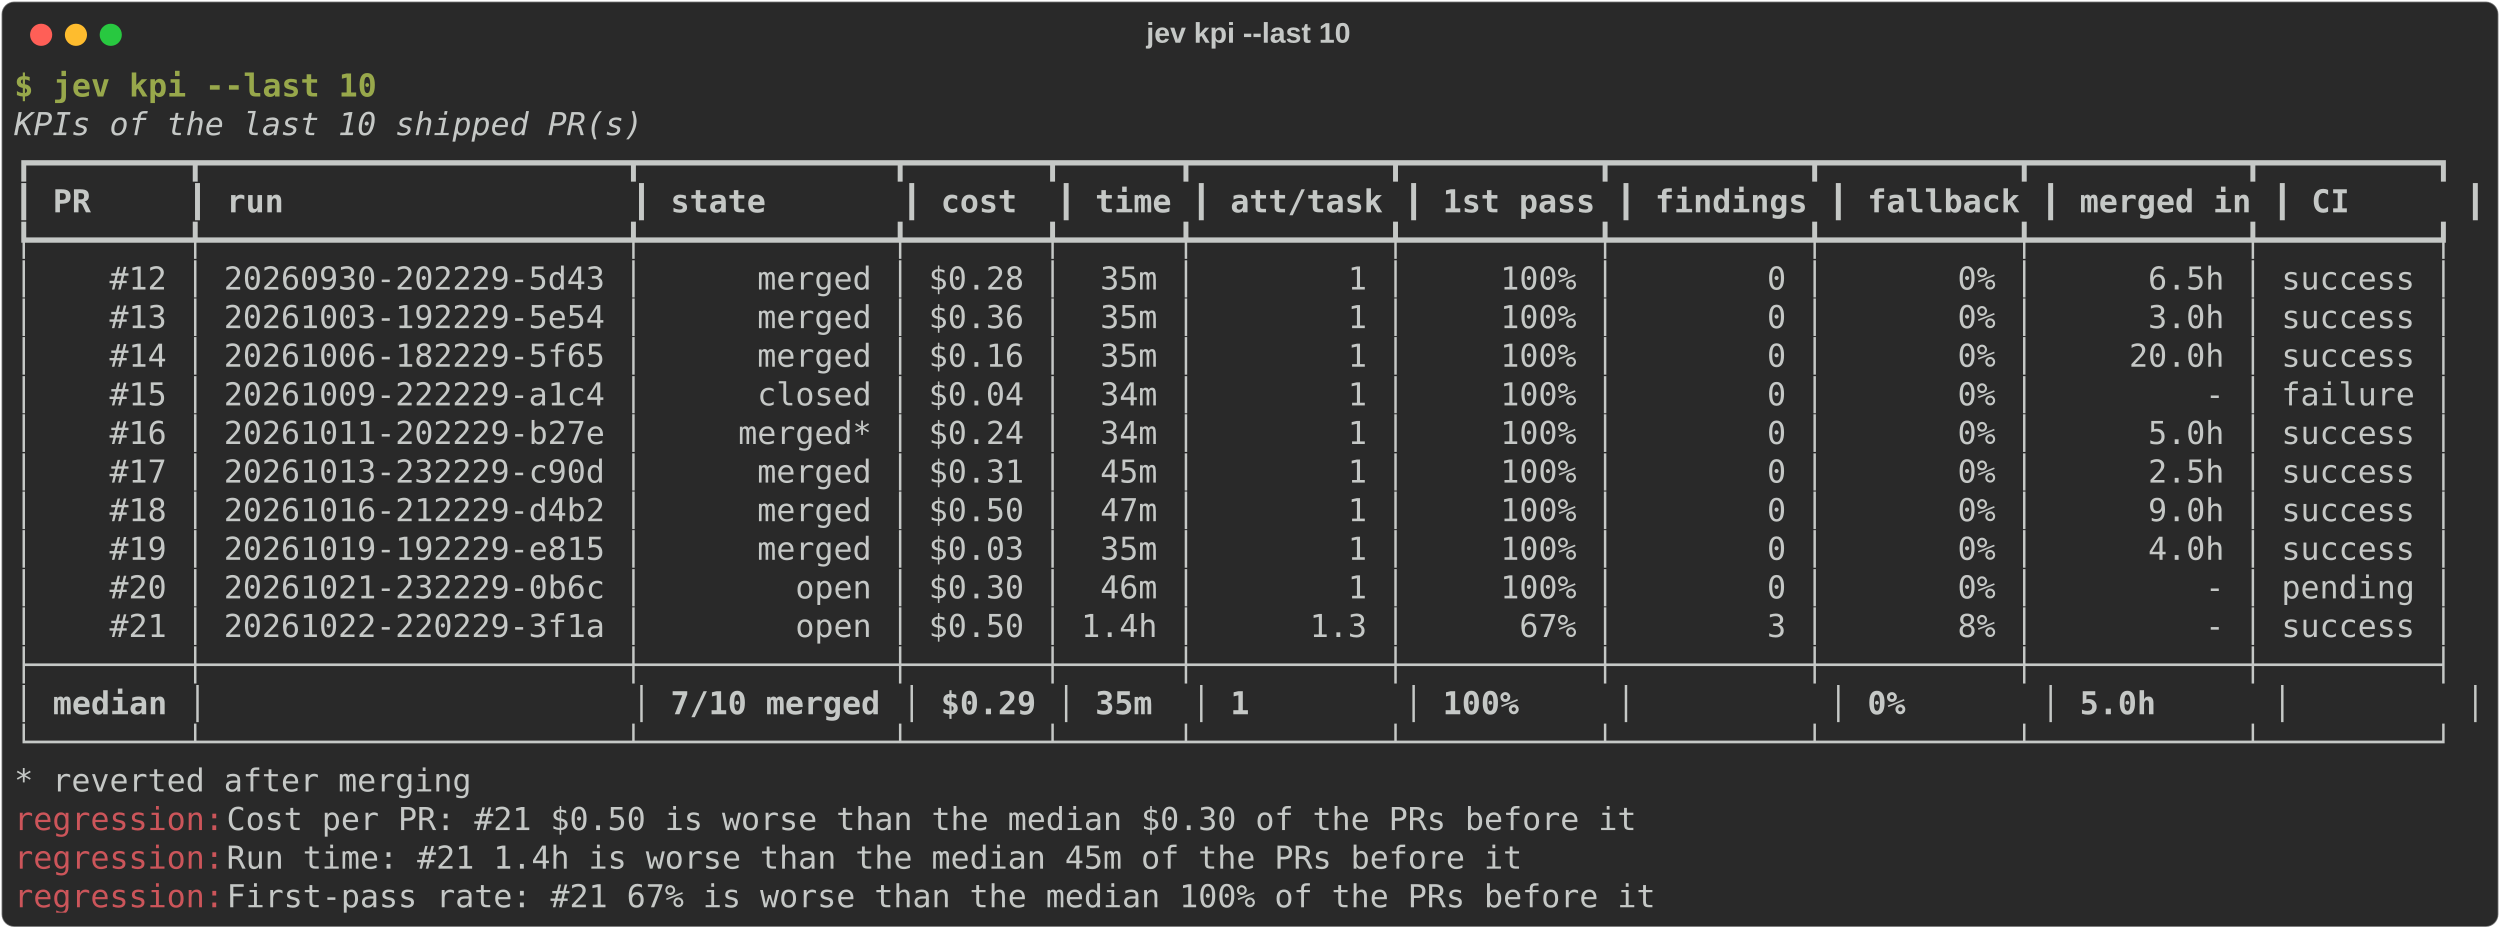
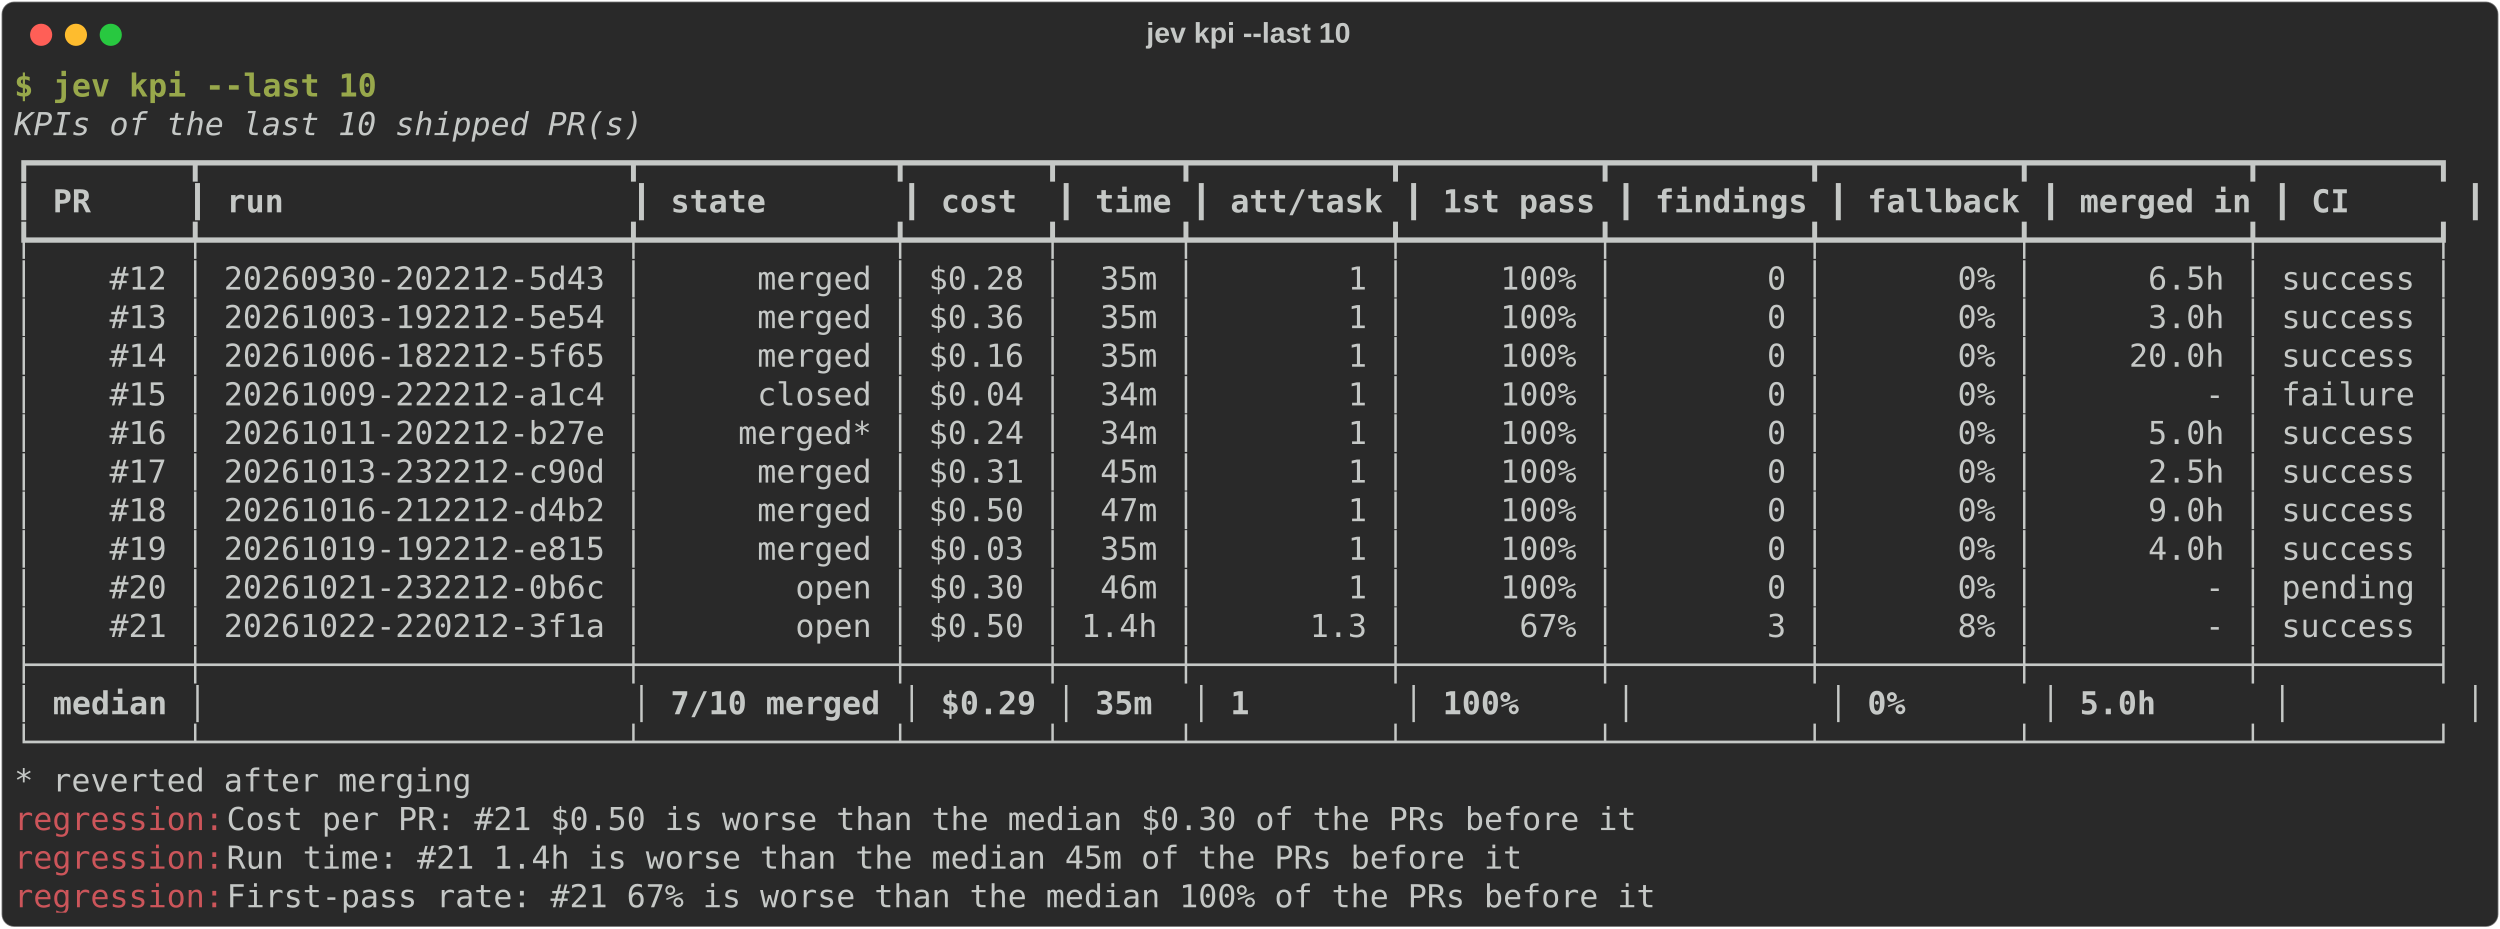
<svg xmlns="http://www.w3.org/2000/svg" class="rich-terminal" viewBox="0 0 1580 586.8">
  <style>

    @font-face {
        font-family: "Fira Code";
        src: local("FiraCode-Regular"),
                url("https://cdnjs.cloudflare.com/ajax/libs/firacode/6.2.0/woff2/FiraCode-Regular.woff2") format("woff2"),
                url("https://cdnjs.cloudflare.com/ajax/libs/firacode/6.2.0/woff/FiraCode-Regular.woff") format("woff");
        font-style: normal;
        font-weight: 400;
    }
    @font-face {
        font-family: "Fira Code";
        src: local("FiraCode-Bold"),
                url("https://cdnjs.cloudflare.com/ajax/libs/firacode/6.2.0/woff2/FiraCode-Bold.woff2") format("woff2"),
                url("https://cdnjs.cloudflare.com/ajax/libs/firacode/6.2.0/woff/FiraCode-Bold.woff") format("woff");
        font-style: bold;
        font-weight: 700;
    }

-     .terminal-2566803699-matrix {
+     .terminal-1266176163-matrix {
        font-family: Fira Code, monospace;
        font-size: 20px;
        line-height: 24.4px;
        font-variant-east-asian: full-width;
    }

-     .terminal-2566803699-title {
+     .terminal-1266176163-title {
        font-size: 18px;
        font-weight: bold;
        font-family: arial;
    }

-     .terminal-2566803699-r1 { fill: #98a84b;font-weight: bold }
- .terminal-2566803699-r2 { fill: #c5c8c6 }
- .terminal-2566803699-r3 { fill: #c5c8c6;font-style: italic; }
- .terminal-2566803699-r4 { fill: #c5c8c6;font-weight: bold }
- .terminal-2566803699-r5 { fill: #cc555a }
+     .terminal-1266176163-r1 { fill: #98a84b;font-weight: bold }
+ .terminal-1266176163-r2 { fill: #c5c8c6 }
+ .terminal-1266176163-r3 { fill: #c5c8c6;font-style: italic; }
+ .terminal-1266176163-r4 { fill: #c5c8c6;font-weight: bold }
+ .terminal-1266176163-r5 { fill: #cc555a }
    </style>
  <defs>
-     <clipPath id="terminal-2566803699-clip-terminal">
+     <clipPath id="terminal-1266176163-clip-terminal">
      <rect x="0" y="0" width="1560.6" height="535.8" />
    </clipPath>
-     <clipPath id="terminal-2566803699-line-0">
+     <clipPath id="terminal-1266176163-line-0">
      <rect x="0" y="1.5" width="1561.6" height="24.65" />
    </clipPath>
-     <clipPath id="terminal-2566803699-line-1">
+     <clipPath id="terminal-1266176163-line-1">
      <rect x="0" y="25.9" width="1561.6" height="24.65" />
    </clipPath>
-     <clipPath id="terminal-2566803699-line-2">
+     <clipPath id="terminal-1266176163-line-2">
      <rect x="0" y="50.3" width="1561.6" height="24.65" />
    </clipPath>
-     <clipPath id="terminal-2566803699-line-3">
+     <clipPath id="terminal-1266176163-line-3">
      <rect x="0" y="74.7" width="1561.6" height="24.65" />
    </clipPath>
-     <clipPath id="terminal-2566803699-line-4">
+     <clipPath id="terminal-1266176163-line-4">
      <rect x="0" y="99.1" width="1561.6" height="24.65" />
    </clipPath>
-     <clipPath id="terminal-2566803699-line-5">
+     <clipPath id="terminal-1266176163-line-5">
      <rect x="0" y="123.5" width="1561.6" height="24.65" />
    </clipPath>
-     <clipPath id="terminal-2566803699-line-6">
+     <clipPath id="terminal-1266176163-line-6">
      <rect x="0" y="147.9" width="1561.6" height="24.65" />
    </clipPath>
-     <clipPath id="terminal-2566803699-line-7">
+     <clipPath id="terminal-1266176163-line-7">
      <rect x="0" y="172.3" width="1561.6" height="24.65" />
    </clipPath>
-     <clipPath id="terminal-2566803699-line-8">
+     <clipPath id="terminal-1266176163-line-8">
      <rect x="0" y="196.7" width="1561.6" height="24.65" />
    </clipPath>
-     <clipPath id="terminal-2566803699-line-9">
+     <clipPath id="terminal-1266176163-line-9">
      <rect x="0" y="221.1" width="1561.6" height="24.65" />
    </clipPath>
-     <clipPath id="terminal-2566803699-line-10">
+     <clipPath id="terminal-1266176163-line-10">
      <rect x="0" y="245.5" width="1561.6" height="24.65" />
    </clipPath>
-     <clipPath id="terminal-2566803699-line-11">
+     <clipPath id="terminal-1266176163-line-11">
      <rect x="0" y="269.9" width="1561.6" height="24.65" />
    </clipPath>
-     <clipPath id="terminal-2566803699-line-12">
+     <clipPath id="terminal-1266176163-line-12">
      <rect x="0" y="294.3" width="1561.6" height="24.65" />
    </clipPath>
-     <clipPath id="terminal-2566803699-line-13">
+     <clipPath id="terminal-1266176163-line-13">
      <rect x="0" y="318.7" width="1561.6" height="24.65" />
    </clipPath>
-     <clipPath id="terminal-2566803699-line-14">
+     <clipPath id="terminal-1266176163-line-14">
      <rect x="0" y="343.1" width="1561.6" height="24.65" />
    </clipPath>
-     <clipPath id="terminal-2566803699-line-15">
+     <clipPath id="terminal-1266176163-line-15">
      <rect x="0" y="367.5" width="1561.6" height="24.65" />
    </clipPath>
-     <clipPath id="terminal-2566803699-line-16">
+     <clipPath id="terminal-1266176163-line-16">
      <rect x="0" y="391.9" width="1561.6" height="24.65" />
    </clipPath>
-     <clipPath id="terminal-2566803699-line-17">
+     <clipPath id="terminal-1266176163-line-17">
      <rect x="0" y="416.3" width="1561.6" height="24.65" />
    </clipPath>
-     <clipPath id="terminal-2566803699-line-18">
+     <clipPath id="terminal-1266176163-line-18">
      <rect x="0" y="440.7" width="1561.6" height="24.65" />
    </clipPath>
-     <clipPath id="terminal-2566803699-line-19">
+     <clipPath id="terminal-1266176163-line-19">
      <rect x="0" y="465.1" width="1561.6" height="24.65" />
    </clipPath>
-     <clipPath id="terminal-2566803699-line-20">
+     <clipPath id="terminal-1266176163-line-20">
      <rect x="0" y="489.5" width="1561.6" height="24.65" />
    </clipPath>
  </defs>
  <rect fill="#292929" stroke="rgba(255,255,255,0.35)" stroke-width="1" x="1" y="1" width="1578" height="584.8" rx="8" />
-   <text class="terminal-2566803699-title" fill="#c5c8c6" text-anchor="middle" x="789" y="27">jev kpi --last 10</text>
+   <text class="terminal-1266176163-title" fill="#c5c8c6" text-anchor="middle" x="789" y="27">jev kpi --last 10</text>
  <g transform="translate(26,22)">
    <circle cx="0" cy="0" r="7" fill="#ff5f57" />
    <circle cx="22" cy="0" r="7" fill="#febc2e" />
    <circle cx="44" cy="0" r="7" fill="#28c840" />
  </g>
-   <g transform="translate(9, 41)" clip-path="url(#terminal-2566803699-clip-terminal)">
-     <g class="terminal-2566803699-matrix">
-       <text class="terminal-2566803699-r1" x="0" y="20" textLength="24.4" clip-path="url(#terminal-2566803699-line-0)">$ </text>
-       <text class="terminal-2566803699-r1" x="24.4" y="20" textLength="207.4" clip-path="url(#terminal-2566803699-line-0)">jev kpi --last 10</text>
-       <text class="terminal-2566803699-r2" x="1561.6" y="20" textLength="12.2" clip-path="url(#terminal-2566803699-line-0)">
- </text>
-       <text class="terminal-2566803699-r3" x="0" y="44.4" textLength="1561.6" clip-path="url(#terminal-2566803699-line-1)">                                               KPIs of the last 10 shipped PR(s)                                                </text>
-       <text class="terminal-2566803699-r2" x="1561.6" y="44.4" textLength="12.2" clip-path="url(#terminal-2566803699-line-1)">
- </text>
-       <text class="terminal-2566803699-r2" x="0" y="68.8" textLength="1561.6" clip-path="url(#terminal-2566803699-line-2)">┏━━━━━━━━┳━━━━━━━━━━━━━━━━━━━━━━┳━━━━━━━━━━━━━┳━━━━━━━┳━━━━━━┳━━━━━━━━━━┳━━━━━━━━━━┳━━━━━━━━━━┳━━━━━━━━━━┳━━━━━━━━━━━┳━━━━━━━━━┓</text>
-       <text class="terminal-2566803699-r2" x="1561.6" y="68.8" textLength="12.2" clip-path="url(#terminal-2566803699-line-2)">
- </text>
-       <text class="terminal-2566803699-r2" x="0" y="93.2" textLength="12.2" clip-path="url(#terminal-2566803699-line-3)">┃</text>
-       <text class="terminal-2566803699-r4" x="24.4" y="93.2" textLength="73.2" clip-path="url(#terminal-2566803699-line-3)">    PR</text>
-       <text class="terminal-2566803699-r2" x="109.8" y="93.2" textLength="12.2" clip-path="url(#terminal-2566803699-line-3)">┃</text>
-       <text class="terminal-2566803699-r4" x="134.2" y="93.2" textLength="244" clip-path="url(#terminal-2566803699-line-3)">run                 </text>
-       <text class="terminal-2566803699-r2" x="390.4" y="93.2" textLength="12.2" clip-path="url(#terminal-2566803699-line-3)">┃</text>
-       <text class="terminal-2566803699-r4" x="414.8" y="93.2" textLength="134.2" clip-path="url(#terminal-2566803699-line-3)">      state</text>
-       <text class="terminal-2566803699-r2" x="561.2" y="93.2" textLength="12.2" clip-path="url(#terminal-2566803699-line-3)">┃</text>
-       <text class="terminal-2566803699-r4" x="585.6" y="93.2" textLength="61" clip-path="url(#terminal-2566803699-line-3)"> cost</text>
-       <text class="terminal-2566803699-r2" x="658.8" y="93.2" textLength="12.2" clip-path="url(#terminal-2566803699-line-3)">┃</text>
-       <text class="terminal-2566803699-r4" x="683.2" y="93.2" textLength="48.8" clip-path="url(#terminal-2566803699-line-3)">time</text>
-       <text class="terminal-2566803699-r2" x="744.2" y="93.2" textLength="12.2" clip-path="url(#terminal-2566803699-line-3)">┃</text>
-       <text class="terminal-2566803699-r4" x="768.6" y="93.2" textLength="97.6" clip-path="url(#terminal-2566803699-line-3)">att/task</text>
-       <text class="terminal-2566803699-r2" x="878.4" y="93.2" textLength="12.2" clip-path="url(#terminal-2566803699-line-3)">┃</text>
-       <text class="terminal-2566803699-r4" x="902.8" y="93.2" textLength="97.6" clip-path="url(#terminal-2566803699-line-3)">1st pass</text>
-       <text class="terminal-2566803699-r2" x="1012.6" y="93.2" textLength="12.2" clip-path="url(#terminal-2566803699-line-3)">┃</text>
-       <text class="terminal-2566803699-r4" x="1037" y="93.2" textLength="97.6" clip-path="url(#terminal-2566803699-line-3)">findings</text>
-       <text class="terminal-2566803699-r2" x="1146.8" y="93.2" textLength="12.2" clip-path="url(#terminal-2566803699-line-3)">┃</text>
-       <text class="terminal-2566803699-r4" x="1171.2" y="93.2" textLength="97.6" clip-path="url(#terminal-2566803699-line-3)">fallback</text>
-       <text class="terminal-2566803699-r2" x="1281" y="93.2" textLength="12.2" clip-path="url(#terminal-2566803699-line-3)">┃</text>
-       <text class="terminal-2566803699-r4" x="1305.4" y="93.2" textLength="109.8" clip-path="url(#terminal-2566803699-line-3)">merged in</text>
-       <text class="terminal-2566803699-r2" x="1427.4" y="93.2" textLength="12.2" clip-path="url(#terminal-2566803699-line-3)">┃</text>
-       <text class="terminal-2566803699-r4" x="1451.8" y="93.2" textLength="85.4" clip-path="url(#terminal-2566803699-line-3)">     CI</text>
-       <text class="terminal-2566803699-r2" x="1549.4" y="93.2" textLength="12.2" clip-path="url(#terminal-2566803699-line-3)">┃</text>
-       <text class="terminal-2566803699-r2" x="1561.6" y="93.2" textLength="12.2" clip-path="url(#terminal-2566803699-line-3)">
- </text>
-       <text class="terminal-2566803699-r2" x="0" y="117.6" textLength="1561.6" clip-path="url(#terminal-2566803699-line-4)">┡━━━━━━━━╇━━━━━━━━━━━━━━━━━━━━━━╇━━━━━━━━━━━━━╇━━━━━━━╇━━━━━━╇━━━━━━━━━━╇━━━━━━━━━━╇━━━━━━━━━━╇━━━━━━━━━━╇━━━━━━━━━━━╇━━━━━━━━━┩</text>
-       <text class="terminal-2566803699-r2" x="1561.6" y="117.6" textLength="12.2" clip-path="url(#terminal-2566803699-line-4)">
- </text>
-       <text class="terminal-2566803699-r2" x="0" y="142" textLength="1561.6" clip-path="url(#terminal-2566803699-line-5)">│    #12 │ 20260930-202229-5d43 │      merged │ $0.28 │  35m │        1 │     100% │        0 │       0% │      6.5h │ success │</text>
-       <text class="terminal-2566803699-r2" x="1561.6" y="142" textLength="12.2" clip-path="url(#terminal-2566803699-line-5)">
- </text>
-       <text class="terminal-2566803699-r2" x="0" y="166.4" textLength="1561.6" clip-path="url(#terminal-2566803699-line-6)">│    #13 │ 20261003-192229-5e54 │      merged │ $0.36 │  35m │        1 │     100% │        0 │       0% │      3.0h │ success │</text>
-       <text class="terminal-2566803699-r2" x="1561.6" y="166.4" textLength="12.2" clip-path="url(#terminal-2566803699-line-6)">
- </text>
-       <text class="terminal-2566803699-r2" x="0" y="190.8" textLength="1561.6" clip-path="url(#terminal-2566803699-line-7)">│    #14 │ 20261006-182229-5f65 │      merged │ $0.16 │  35m │        1 │     100% │        0 │       0% │     20.0h │ success │</text>
-       <text class="terminal-2566803699-r2" x="1561.6" y="190.8" textLength="12.2" clip-path="url(#terminal-2566803699-line-7)">
- </text>
-       <text class="terminal-2566803699-r2" x="0" y="215.2" textLength="1561.6" clip-path="url(#terminal-2566803699-line-8)">│    #15 │ 20261009-222229-a1c4 │      closed │ $0.04 │  34m │        1 │     100% │        0 │       0% │         - │ failure │</text>
-       <text class="terminal-2566803699-r2" x="1561.6" y="215.2" textLength="12.2" clip-path="url(#terminal-2566803699-line-8)">
- </text>
-       <text class="terminal-2566803699-r2" x="0" y="239.6" textLength="1561.6" clip-path="url(#terminal-2566803699-line-9)">│    #16 │ 20261011-202229-b27e │     merged* │ $0.24 │  34m │        1 │     100% │        0 │       0% │      5.0h │ success │</text>
-       <text class="terminal-2566803699-r2" x="1561.6" y="239.6" textLength="12.2" clip-path="url(#terminal-2566803699-line-9)">
- </text>
-       <text class="terminal-2566803699-r2" x="0" y="264" textLength="1561.6" clip-path="url(#terminal-2566803699-line-10)">│    #17 │ 20261013-232229-c90d │      merged │ $0.31 │  45m │        1 │     100% │        0 │       0% │      2.5h │ success │</text>
-       <text class="terminal-2566803699-r2" x="1561.6" y="264" textLength="12.2" clip-path="url(#terminal-2566803699-line-10)">
- </text>
-       <text class="terminal-2566803699-r2" x="0" y="288.4" textLength="1561.6" clip-path="url(#terminal-2566803699-line-11)">│    #18 │ 20261016-212229-d4b2 │      merged │ $0.50 │  47m │        1 │     100% │        0 │       0% │      9.0h │ success │</text>
-       <text class="terminal-2566803699-r2" x="1561.6" y="288.4" textLength="12.2" clip-path="url(#terminal-2566803699-line-11)">
- </text>
-       <text class="terminal-2566803699-r2" x="0" y="312.8" textLength="1561.6" clip-path="url(#terminal-2566803699-line-12)">│    #19 │ 20261019-192229-e815 │      merged │ $0.03 │  35m │        1 │     100% │        0 │       0% │      4.0h │ success │</text>
-       <text class="terminal-2566803699-r2" x="1561.6" y="312.8" textLength="12.2" clip-path="url(#terminal-2566803699-line-12)">
- </text>
-       <text class="terminal-2566803699-r2" x="0" y="337.2" textLength="1561.6" clip-path="url(#terminal-2566803699-line-13)">│    #20 │ 20261021-232229-0b6c │        open │ $0.30 │  46m │        1 │     100% │        0 │       0% │         - │ pending │</text>
-       <text class="terminal-2566803699-r2" x="1561.6" y="337.2" textLength="12.2" clip-path="url(#terminal-2566803699-line-13)">
- </text>
-       <text class="terminal-2566803699-r2" x="0" y="361.6" textLength="1561.6" clip-path="url(#terminal-2566803699-line-14)">│    #21 │ 20261022-220229-3f1a │        open │ $0.50 │ 1.4h │      1.3 │      67% │        3 │       8% │         - │ success │</text>
-       <text class="terminal-2566803699-r2" x="1561.6" y="361.6" textLength="12.2" clip-path="url(#terminal-2566803699-line-14)">
- </text>
-       <text class="terminal-2566803699-r2" x="0" y="386" textLength="1561.6" clip-path="url(#terminal-2566803699-line-15)">├────────┼──────────────────────┼─────────────┼───────┼──────┼──────────┼──────────┼──────────┼──────────┼───────────┼─────────┤</text>
-       <text class="terminal-2566803699-r2" x="1561.6" y="386" textLength="12.2" clip-path="url(#terminal-2566803699-line-15)">
- </text>
-       <text class="terminal-2566803699-r2" x="0" y="410.4" textLength="12.2" clip-path="url(#terminal-2566803699-line-16)">│</text>
-       <text class="terminal-2566803699-r4" x="24.4" y="410.4" textLength="73.2" clip-path="url(#terminal-2566803699-line-16)">median</text>
-       <text class="terminal-2566803699-r2" x="109.8" y="410.4" textLength="12.2" clip-path="url(#terminal-2566803699-line-16)">│</text>
-       <text class="terminal-2566803699-r2" x="390.4" y="410.4" textLength="12.2" clip-path="url(#terminal-2566803699-line-16)">│</text>
-       <text class="terminal-2566803699-r4" x="414.8" y="410.4" textLength="134.2" clip-path="url(#terminal-2566803699-line-16)">7/10 merged</text>
-       <text class="terminal-2566803699-r2" x="561.2" y="410.4" textLength="12.2" clip-path="url(#terminal-2566803699-line-16)">│</text>
-       <text class="terminal-2566803699-r4" x="585.6" y="410.4" textLength="61" clip-path="url(#terminal-2566803699-line-16)">$0.29</text>
-       <text class="terminal-2566803699-r2" x="658.8" y="410.4" textLength="12.2" clip-path="url(#terminal-2566803699-line-16)">│</text>
-       <text class="terminal-2566803699-r4" x="683.2" y="410.4" textLength="48.8" clip-path="url(#terminal-2566803699-line-16)"> 35m</text>
-       <text class="terminal-2566803699-r2" x="744.2" y="410.4" textLength="12.2" clip-path="url(#terminal-2566803699-line-16)">│</text>
-       <text class="terminal-2566803699-r4" x="768.6" y="410.4" textLength="97.6" clip-path="url(#terminal-2566803699-line-16)">       1</text>
-       <text class="terminal-2566803699-r2" x="878.4" y="410.4" textLength="12.2" clip-path="url(#terminal-2566803699-line-16)">│</text>
-       <text class="terminal-2566803699-r4" x="902.8" y="410.4" textLength="97.6" clip-path="url(#terminal-2566803699-line-16)">    100%</text>
-       <text class="terminal-2566803699-r2" x="1012.6" y="410.4" textLength="12.2" clip-path="url(#terminal-2566803699-line-16)">│</text>
-       <text class="terminal-2566803699-r2" x="1146.8" y="410.4" textLength="12.2" clip-path="url(#terminal-2566803699-line-16)">│</text>
-       <text class="terminal-2566803699-r4" x="1171.2" y="410.4" textLength="97.6" clip-path="url(#terminal-2566803699-line-16)">      0%</text>
-       <text class="terminal-2566803699-r2" x="1281" y="410.4" textLength="12.2" clip-path="url(#terminal-2566803699-line-16)">│</text>
-       <text class="terminal-2566803699-r4" x="1305.4" y="410.4" textLength="109.8" clip-path="url(#terminal-2566803699-line-16)">     5.0h</text>
-       <text class="terminal-2566803699-r2" x="1427.4" y="410.4" textLength="12.2" clip-path="url(#terminal-2566803699-line-16)">│</text>
-       <text class="terminal-2566803699-r2" x="1549.4" y="410.4" textLength="12.2" clip-path="url(#terminal-2566803699-line-16)">│</text>
-       <text class="terminal-2566803699-r2" x="1561.6" y="410.4" textLength="12.2" clip-path="url(#terminal-2566803699-line-16)">
- </text>
-       <text class="terminal-2566803699-r2" x="0" y="434.8" textLength="1561.6" clip-path="url(#terminal-2566803699-line-17)">└────────┴──────────────────────┴─────────────┴───────┴──────┴──────────┴──────────┴──────────┴──────────┴───────────┴─────────┘</text>
-       <text class="terminal-2566803699-r2" x="1561.6" y="434.8" textLength="12.2" clip-path="url(#terminal-2566803699-line-17)">
- </text>
-       <text class="terminal-2566803699-r2" x="0" y="459.2" textLength="292.8" clip-path="url(#terminal-2566803699-line-18)">* reverted after merging</text>
-       <text class="terminal-2566803699-r2" x="1561.6" y="459.2" textLength="12.2" clip-path="url(#terminal-2566803699-line-18)">
- </text>
-       <text class="terminal-2566803699-r5" x="0" y="483.6" textLength="134.2" clip-path="url(#terminal-2566803699-line-19)">regression:</text>
-       <text class="terminal-2566803699-r2" x="134.2" y="483.6" textLength="915" clip-path="url(#terminal-2566803699-line-19)"> Cost per PR: #21 $0.50 is worse than the median $0.30 of the PRs before it</text>
-       <text class="terminal-2566803699-r2" x="1561.6" y="483.6" textLength="12.2" clip-path="url(#terminal-2566803699-line-19)">
- </text>
-       <text class="terminal-2566803699-r5" x="0" y="508" textLength="134.2" clip-path="url(#terminal-2566803699-line-20)">regression:</text>
-       <text class="terminal-2566803699-r2" x="134.2" y="508" textLength="841.8" clip-path="url(#terminal-2566803699-line-20)"> Run time: #21 1.4h is worse than the median 45m of the PRs before it</text>
-       <text class="terminal-2566803699-r2" x="1561.6" y="508" textLength="12.2" clip-path="url(#terminal-2566803699-line-20)">
- </text>
-       <text class="terminal-2566803699-r5" x="0" y="532.4" textLength="134.2" clip-path="url(#terminal-2566803699-line-21)">regression:</text>
-       <text class="terminal-2566803699-r2" x="134.2" y="532.4" textLength="927.2" clip-path="url(#terminal-2566803699-line-21)"> First-pass rate: #21 67% is worse than the median 100% of the PRs before it</text>
-       <text class="terminal-2566803699-r2" x="1561.6" y="532.4" textLength="12.2" clip-path="url(#terminal-2566803699-line-21)">
+   <g transform="translate(9, 41)" clip-path="url(#terminal-1266176163-clip-terminal)">
+     <g class="terminal-1266176163-matrix">
+       <text class="terminal-1266176163-r1" x="0" y="20" textLength="24.4" clip-path="url(#terminal-1266176163-line-0)">$ </text>
+       <text class="terminal-1266176163-r1" x="24.4" y="20" textLength="207.4" clip-path="url(#terminal-1266176163-line-0)">jev kpi --last 10</text>
+       <text class="terminal-1266176163-r2" x="1561.6" y="20" textLength="12.2" clip-path="url(#terminal-1266176163-line-0)">
+ </text>
+       <text class="terminal-1266176163-r3" x="0" y="44.4" textLength="1561.6" clip-path="url(#terminal-1266176163-line-1)">                                               KPIs of the last 10 shipped PR(s)                                                </text>
+       <text class="terminal-1266176163-r2" x="1561.6" y="44.4" textLength="12.2" clip-path="url(#terminal-1266176163-line-1)">
+ </text>
+       <text class="terminal-1266176163-r2" x="0" y="68.8" textLength="1561.6" clip-path="url(#terminal-1266176163-line-2)">┏━━━━━━━━┳━━━━━━━━━━━━━━━━━━━━━━┳━━━━━━━━━━━━━┳━━━━━━━┳━━━━━━┳━━━━━━━━━━┳━━━━━━━━━━┳━━━━━━━━━━┳━━━━━━━━━━┳━━━━━━━━━━━┳━━━━━━━━━┓</text>
+       <text class="terminal-1266176163-r2" x="1561.6" y="68.8" textLength="12.2" clip-path="url(#terminal-1266176163-line-2)">
+ </text>
+       <text class="terminal-1266176163-r2" x="0" y="93.2" textLength="12.2" clip-path="url(#terminal-1266176163-line-3)">┃</text>
+       <text class="terminal-1266176163-r4" x="24.4" y="93.2" textLength="73.2" clip-path="url(#terminal-1266176163-line-3)">    PR</text>
+       <text class="terminal-1266176163-r2" x="109.8" y="93.2" textLength="12.2" clip-path="url(#terminal-1266176163-line-3)">┃</text>
+       <text class="terminal-1266176163-r4" x="134.2" y="93.2" textLength="244" clip-path="url(#terminal-1266176163-line-3)">run                 </text>
+       <text class="terminal-1266176163-r2" x="390.4" y="93.2" textLength="12.2" clip-path="url(#terminal-1266176163-line-3)">┃</text>
+       <text class="terminal-1266176163-r4" x="414.8" y="93.2" textLength="134.2" clip-path="url(#terminal-1266176163-line-3)">      state</text>
+       <text class="terminal-1266176163-r2" x="561.2" y="93.2" textLength="12.2" clip-path="url(#terminal-1266176163-line-3)">┃</text>
+       <text class="terminal-1266176163-r4" x="585.6" y="93.2" textLength="61" clip-path="url(#terminal-1266176163-line-3)"> cost</text>
+       <text class="terminal-1266176163-r2" x="658.8" y="93.2" textLength="12.2" clip-path="url(#terminal-1266176163-line-3)">┃</text>
+       <text class="terminal-1266176163-r4" x="683.2" y="93.2" textLength="48.8" clip-path="url(#terminal-1266176163-line-3)">time</text>
+       <text class="terminal-1266176163-r2" x="744.2" y="93.2" textLength="12.2" clip-path="url(#terminal-1266176163-line-3)">┃</text>
+       <text class="terminal-1266176163-r4" x="768.6" y="93.2" textLength="97.6" clip-path="url(#terminal-1266176163-line-3)">att/task</text>
+       <text class="terminal-1266176163-r2" x="878.4" y="93.2" textLength="12.2" clip-path="url(#terminal-1266176163-line-3)">┃</text>
+       <text class="terminal-1266176163-r4" x="902.8" y="93.2" textLength="97.6" clip-path="url(#terminal-1266176163-line-3)">1st pass</text>
+       <text class="terminal-1266176163-r2" x="1012.6" y="93.2" textLength="12.2" clip-path="url(#terminal-1266176163-line-3)">┃</text>
+       <text class="terminal-1266176163-r4" x="1037" y="93.2" textLength="97.6" clip-path="url(#terminal-1266176163-line-3)">findings</text>
+       <text class="terminal-1266176163-r2" x="1146.8" y="93.2" textLength="12.2" clip-path="url(#terminal-1266176163-line-3)">┃</text>
+       <text class="terminal-1266176163-r4" x="1171.2" y="93.2" textLength="97.6" clip-path="url(#terminal-1266176163-line-3)">fallback</text>
+       <text class="terminal-1266176163-r2" x="1281" y="93.2" textLength="12.2" clip-path="url(#terminal-1266176163-line-3)">┃</text>
+       <text class="terminal-1266176163-r4" x="1305.4" y="93.2" textLength="109.8" clip-path="url(#terminal-1266176163-line-3)">merged in</text>
+       <text class="terminal-1266176163-r2" x="1427.4" y="93.2" textLength="12.2" clip-path="url(#terminal-1266176163-line-3)">┃</text>
+       <text class="terminal-1266176163-r4" x="1451.8" y="93.2" textLength="85.4" clip-path="url(#terminal-1266176163-line-3)">     CI</text>
+       <text class="terminal-1266176163-r2" x="1549.4" y="93.2" textLength="12.2" clip-path="url(#terminal-1266176163-line-3)">┃</text>
+       <text class="terminal-1266176163-r2" x="1561.6" y="93.2" textLength="12.2" clip-path="url(#terminal-1266176163-line-3)">
+ </text>
+       <text class="terminal-1266176163-r2" x="0" y="117.6" textLength="1561.6" clip-path="url(#terminal-1266176163-line-4)">┡━━━━━━━━╇━━━━━━━━━━━━━━━━━━━━━━╇━━━━━━━━━━━━━╇━━━━━━━╇━━━━━━╇━━━━━━━━━━╇━━━━━━━━━━╇━━━━━━━━━━╇━━━━━━━━━━╇━━━━━━━━━━━╇━━━━━━━━━┩</text>
+       <text class="terminal-1266176163-r2" x="1561.6" y="117.6" textLength="12.2" clip-path="url(#terminal-1266176163-line-4)">
+ </text>
+       <text class="terminal-1266176163-r2" x="0" y="142" textLength="1561.6" clip-path="url(#terminal-1266176163-line-5)">│    #12 │ 20260930-202212-5d43 │      merged │ $0.28 │  35m │        1 │     100% │        0 │       0% │      6.5h │ success │</text>
+       <text class="terminal-1266176163-r2" x="1561.6" y="142" textLength="12.2" clip-path="url(#terminal-1266176163-line-5)">
+ </text>
+       <text class="terminal-1266176163-r2" x="0" y="166.4" textLength="1561.6" clip-path="url(#terminal-1266176163-line-6)">│    #13 │ 20261003-192212-5e54 │      merged │ $0.36 │  35m │        1 │     100% │        0 │       0% │      3.0h │ success │</text>
+       <text class="terminal-1266176163-r2" x="1561.6" y="166.4" textLength="12.2" clip-path="url(#terminal-1266176163-line-6)">
+ </text>
+       <text class="terminal-1266176163-r2" x="0" y="190.8" textLength="1561.6" clip-path="url(#terminal-1266176163-line-7)">│    #14 │ 20261006-182212-5f65 │      merged │ $0.16 │  35m │        1 │     100% │        0 │       0% │     20.0h │ success │</text>
+       <text class="terminal-1266176163-r2" x="1561.6" y="190.8" textLength="12.2" clip-path="url(#terminal-1266176163-line-7)">
+ </text>
+       <text class="terminal-1266176163-r2" x="0" y="215.2" textLength="1561.6" clip-path="url(#terminal-1266176163-line-8)">│    #15 │ 20261009-222212-a1c4 │      closed │ $0.04 │  34m │        1 │     100% │        0 │       0% │         - │ failure │</text>
+       <text class="terminal-1266176163-r2" x="1561.6" y="215.2" textLength="12.2" clip-path="url(#terminal-1266176163-line-8)">
+ </text>
+       <text class="terminal-1266176163-r2" x="0" y="239.6" textLength="1561.6" clip-path="url(#terminal-1266176163-line-9)">│    #16 │ 20261011-202212-b27e │     merged* │ $0.24 │  34m │        1 │     100% │        0 │       0% │      5.0h │ success │</text>
+       <text class="terminal-1266176163-r2" x="1561.6" y="239.6" textLength="12.2" clip-path="url(#terminal-1266176163-line-9)">
+ </text>
+       <text class="terminal-1266176163-r2" x="0" y="264" textLength="1561.6" clip-path="url(#terminal-1266176163-line-10)">│    #17 │ 20261013-232212-c90d │      merged │ $0.31 │  45m │        1 │     100% │        0 │       0% │      2.5h │ success │</text>
+       <text class="terminal-1266176163-r2" x="1561.6" y="264" textLength="12.2" clip-path="url(#terminal-1266176163-line-10)">
+ </text>
+       <text class="terminal-1266176163-r2" x="0" y="288.4" textLength="1561.6" clip-path="url(#terminal-1266176163-line-11)">│    #18 │ 20261016-212212-d4b2 │      merged │ $0.50 │  47m │        1 │     100% │        0 │       0% │      9.0h │ success │</text>
+       <text class="terminal-1266176163-r2" x="1561.6" y="288.4" textLength="12.2" clip-path="url(#terminal-1266176163-line-11)">
+ </text>
+       <text class="terminal-1266176163-r2" x="0" y="312.8" textLength="1561.6" clip-path="url(#terminal-1266176163-line-12)">│    #19 │ 20261019-192212-e815 │      merged │ $0.03 │  35m │        1 │     100% │        0 │       0% │      4.0h │ success │</text>
+       <text class="terminal-1266176163-r2" x="1561.6" y="312.8" textLength="12.2" clip-path="url(#terminal-1266176163-line-12)">
+ </text>
+       <text class="terminal-1266176163-r2" x="0" y="337.2" textLength="1561.6" clip-path="url(#terminal-1266176163-line-13)">│    #20 │ 20261021-232212-0b6c │        open │ $0.30 │  46m │        1 │     100% │        0 │       0% │         - │ pending │</text>
+       <text class="terminal-1266176163-r2" x="1561.6" y="337.2" textLength="12.2" clip-path="url(#terminal-1266176163-line-13)">
+ </text>
+       <text class="terminal-1266176163-r2" x="0" y="361.6" textLength="1561.6" clip-path="url(#terminal-1266176163-line-14)">│    #21 │ 20261022-220212-3f1a │        open │ $0.50 │ 1.4h │      1.3 │      67% │        3 │       8% │         - │ success │</text>
+       <text class="terminal-1266176163-r2" x="1561.6" y="361.6" textLength="12.2" clip-path="url(#terminal-1266176163-line-14)">
+ </text>
+       <text class="terminal-1266176163-r2" x="0" y="386" textLength="1561.6" clip-path="url(#terminal-1266176163-line-15)">├────────┼──────────────────────┼─────────────┼───────┼──────┼──────────┼──────────┼──────────┼──────────┼───────────┼─────────┤</text>
+       <text class="terminal-1266176163-r2" x="1561.6" y="386" textLength="12.2" clip-path="url(#terminal-1266176163-line-15)">
+ </text>
+       <text class="terminal-1266176163-r2" x="0" y="410.4" textLength="12.2" clip-path="url(#terminal-1266176163-line-16)">│</text>
+       <text class="terminal-1266176163-r4" x="24.4" y="410.4" textLength="73.2" clip-path="url(#terminal-1266176163-line-16)">median</text>
+       <text class="terminal-1266176163-r2" x="109.8" y="410.4" textLength="12.2" clip-path="url(#terminal-1266176163-line-16)">│</text>
+       <text class="terminal-1266176163-r2" x="390.4" y="410.4" textLength="12.2" clip-path="url(#terminal-1266176163-line-16)">│</text>
+       <text class="terminal-1266176163-r4" x="414.8" y="410.4" textLength="134.2" clip-path="url(#terminal-1266176163-line-16)">7/10 merged</text>
+       <text class="terminal-1266176163-r2" x="561.2" y="410.4" textLength="12.2" clip-path="url(#terminal-1266176163-line-16)">│</text>
+       <text class="terminal-1266176163-r4" x="585.6" y="410.4" textLength="61" clip-path="url(#terminal-1266176163-line-16)">$0.29</text>
+       <text class="terminal-1266176163-r2" x="658.8" y="410.4" textLength="12.2" clip-path="url(#terminal-1266176163-line-16)">│</text>
+       <text class="terminal-1266176163-r4" x="683.2" y="410.4" textLength="48.8" clip-path="url(#terminal-1266176163-line-16)"> 35m</text>
+       <text class="terminal-1266176163-r2" x="744.2" y="410.4" textLength="12.2" clip-path="url(#terminal-1266176163-line-16)">│</text>
+       <text class="terminal-1266176163-r4" x="768.6" y="410.4" textLength="97.6" clip-path="url(#terminal-1266176163-line-16)">       1</text>
+       <text class="terminal-1266176163-r2" x="878.4" y="410.4" textLength="12.2" clip-path="url(#terminal-1266176163-line-16)">│</text>
+       <text class="terminal-1266176163-r4" x="902.8" y="410.4" textLength="97.6" clip-path="url(#terminal-1266176163-line-16)">    100%</text>
+       <text class="terminal-1266176163-r2" x="1012.6" y="410.4" textLength="12.2" clip-path="url(#terminal-1266176163-line-16)">│</text>
+       <text class="terminal-1266176163-r2" x="1146.8" y="410.4" textLength="12.2" clip-path="url(#terminal-1266176163-line-16)">│</text>
+       <text class="terminal-1266176163-r4" x="1171.2" y="410.4" textLength="97.6" clip-path="url(#terminal-1266176163-line-16)">      0%</text>
+       <text class="terminal-1266176163-r2" x="1281" y="410.4" textLength="12.2" clip-path="url(#terminal-1266176163-line-16)">│</text>
+       <text class="terminal-1266176163-r4" x="1305.4" y="410.4" textLength="109.8" clip-path="url(#terminal-1266176163-line-16)">     5.0h</text>
+       <text class="terminal-1266176163-r2" x="1427.4" y="410.4" textLength="12.2" clip-path="url(#terminal-1266176163-line-16)">│</text>
+       <text class="terminal-1266176163-r2" x="1549.4" y="410.4" textLength="12.2" clip-path="url(#terminal-1266176163-line-16)">│</text>
+       <text class="terminal-1266176163-r2" x="1561.6" y="410.4" textLength="12.2" clip-path="url(#terminal-1266176163-line-16)">
+ </text>
+       <text class="terminal-1266176163-r2" x="0" y="434.8" textLength="1561.6" clip-path="url(#terminal-1266176163-line-17)">└────────┴──────────────────────┴─────────────┴───────┴──────┴──────────┴──────────┴──────────┴──────────┴───────────┴─────────┘</text>
+       <text class="terminal-1266176163-r2" x="1561.6" y="434.8" textLength="12.2" clip-path="url(#terminal-1266176163-line-17)">
+ </text>
+       <text class="terminal-1266176163-r2" x="0" y="459.2" textLength="292.8" clip-path="url(#terminal-1266176163-line-18)">* reverted after merging</text>
+       <text class="terminal-1266176163-r2" x="1561.6" y="459.2" textLength="12.2" clip-path="url(#terminal-1266176163-line-18)">
+ </text>
+       <text class="terminal-1266176163-r5" x="0" y="483.6" textLength="134.2" clip-path="url(#terminal-1266176163-line-19)">regression:</text>
+       <text class="terminal-1266176163-r2" x="134.2" y="483.6" textLength="915" clip-path="url(#terminal-1266176163-line-19)"> Cost per PR: #21 $0.50 is worse than the median $0.30 of the PRs before it</text>
+       <text class="terminal-1266176163-r2" x="1561.6" y="483.6" textLength="12.2" clip-path="url(#terminal-1266176163-line-19)">
+ </text>
+       <text class="terminal-1266176163-r5" x="0" y="508" textLength="134.2" clip-path="url(#terminal-1266176163-line-20)">regression:</text>
+       <text class="terminal-1266176163-r2" x="134.2" y="508" textLength="841.8" clip-path="url(#terminal-1266176163-line-20)"> Run time: #21 1.4h is worse than the median 45m of the PRs before it</text>
+       <text class="terminal-1266176163-r2" x="1561.6" y="508" textLength="12.2" clip-path="url(#terminal-1266176163-line-20)">
+ </text>
+       <text class="terminal-1266176163-r5" x="0" y="532.4" textLength="134.2" clip-path="url(#terminal-1266176163-line-21)">regression:</text>
+       <text class="terminal-1266176163-r2" x="134.2" y="532.4" textLength="927.2" clip-path="url(#terminal-1266176163-line-21)"> First-pass rate: #21 67% is worse than the median 100% of the PRs before it</text>
+       <text class="terminal-1266176163-r2" x="1561.6" y="532.4" textLength="12.2" clip-path="url(#terminal-1266176163-line-21)">
</text>
    </g>
  </g>
</svg>
